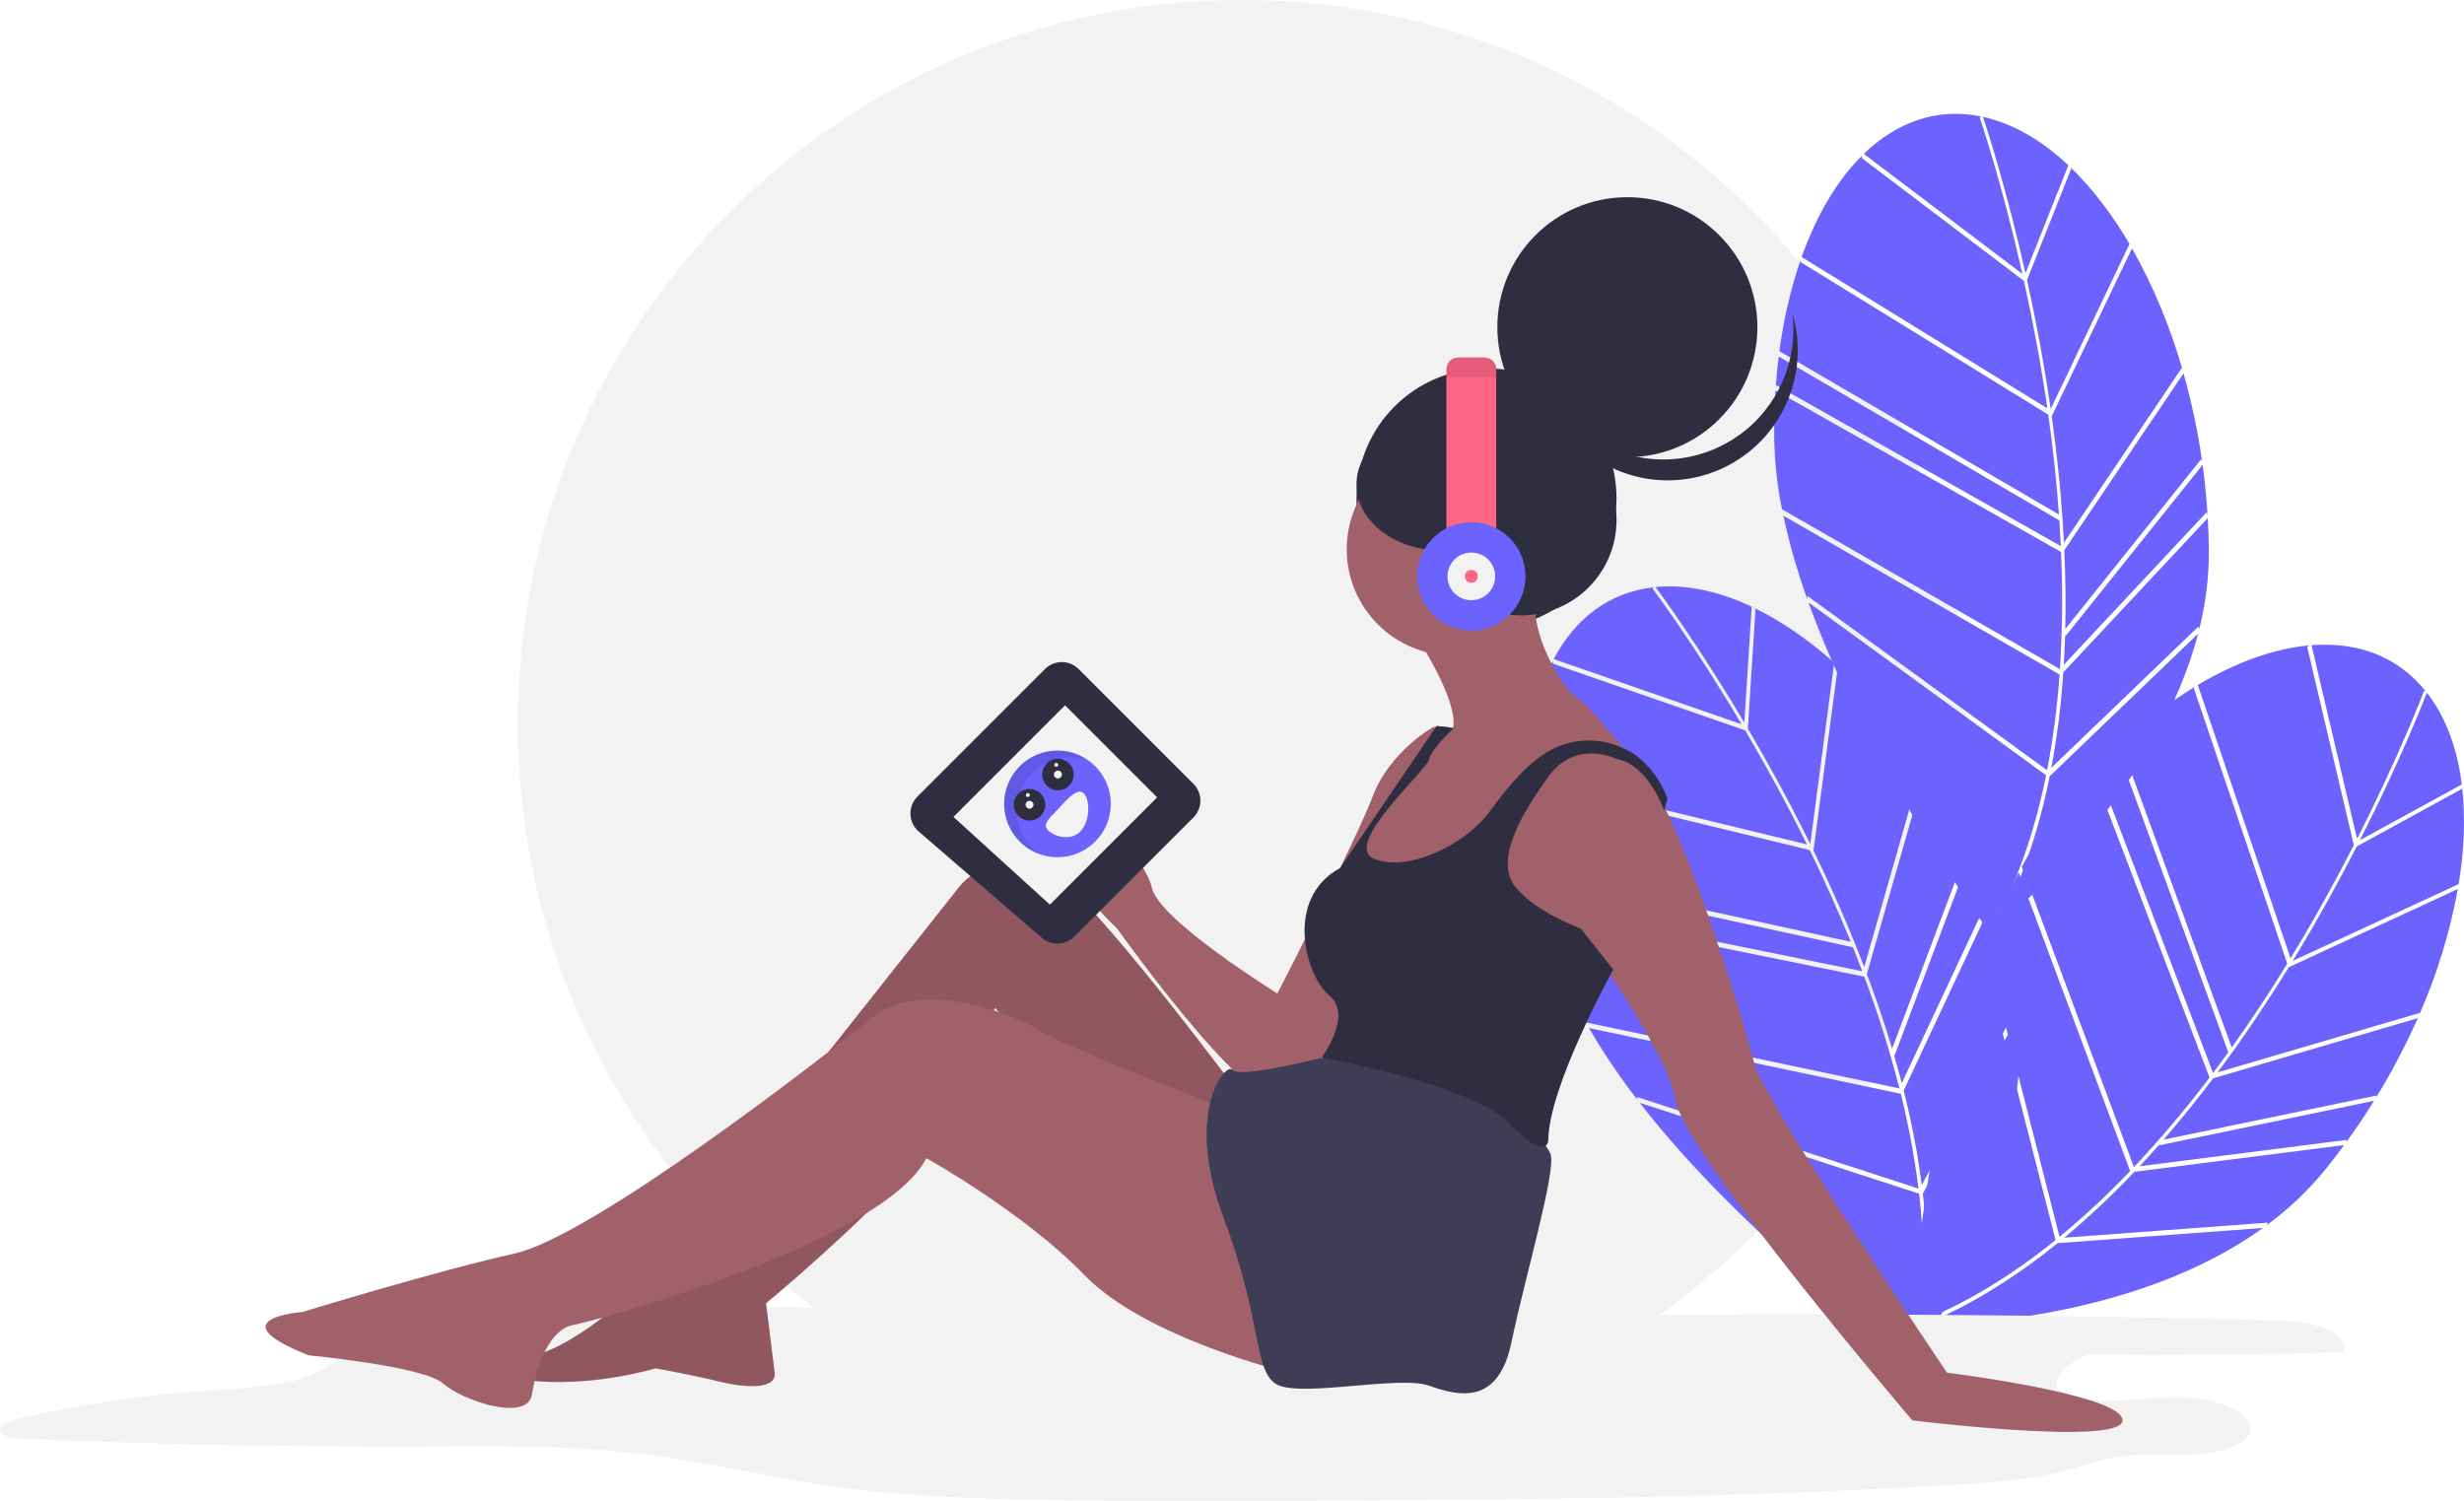
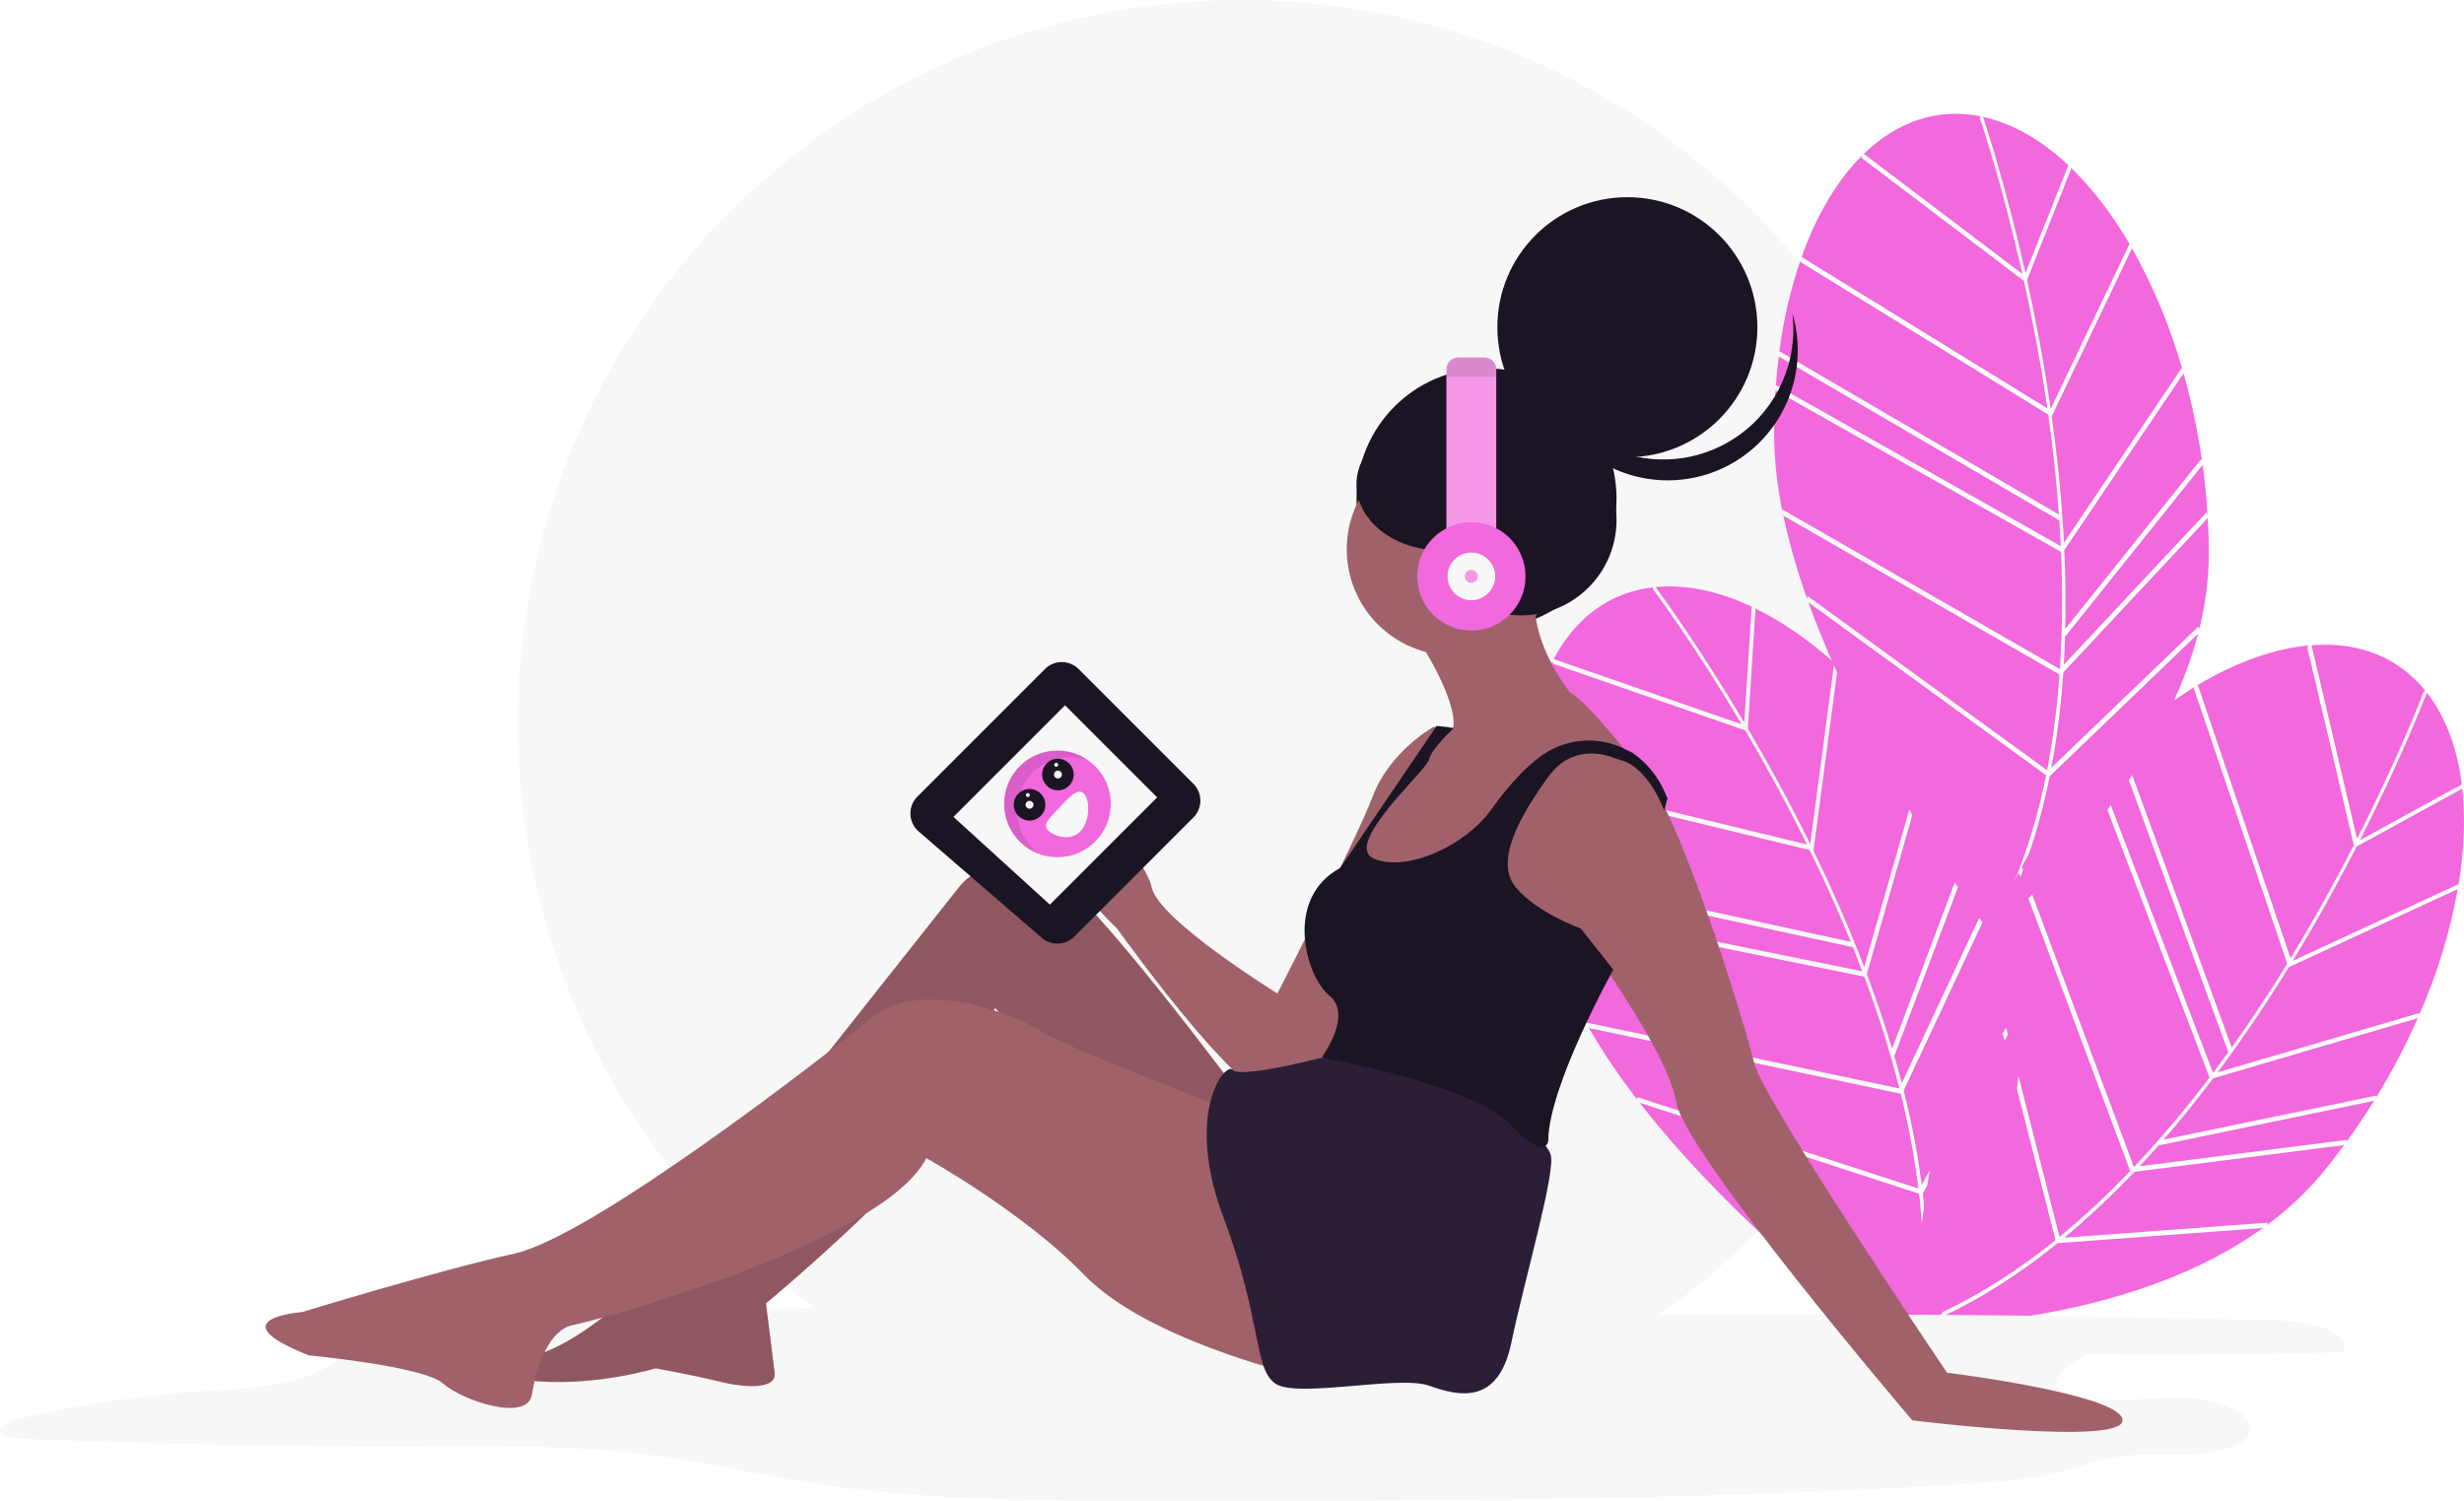
<svg xmlns="http://www.w3.org/2000/svg" id="ebf3a80a-68e4-4533-be35-e3aec350643c" data-name="Layer 1" width="1137.096" height="692.552" viewBox="0 0 1137.096 692.552">
-   <circle cx="573" cy="334" r="334" fill="#f2f2f2" />
-   <path d="M987.306,181.52,966.881,232.953c3.952,17.89,7.818,38.066,10.92,59.549l36.366-76.104.596.918c-8.331-14.399-17.805-26.822-28.085-36.643Z" transform="translate(-31.45212 -103.7239)" fill="#6c63ff" />
-   <path d="M966.182,229.816l19.786-49.821c-11.601-10.908-24.213-18.503-37.371-21.855-.685-.174-1.366-.327-2.047-.477C948.137,162.384,957.27,190.158,966.182,229.816Z" transform="translate(-31.45212 -103.7239)" fill="#6c63ff" />
-   <path d="M1049.753,340.152l.459,1.141q-.731-11.648-2.298-23.047l-63.22,79.011-.23-.513q-.205,6.994-.615,13.798Z" transform="translate(-31.45212 -103.7239)" fill="#6c63ff" />
-   <path d="M1038.213,273.69l.532,1.048a258.753,258.753,0,0,0-23.41-56.414l-37.059,77.554q4.224,30.224,5.653,58.33Z" transform="translate(-31.45212 -103.7239)" fill="#6c63ff" />
-   <path d="M862.48,223.416a216.052,216.052,0,0,0-9.869,42.413l129.016,75.374c-1.154-16.236-2.901-31.77-4.927-46.125L862.341,224.636Z" transform="translate(-31.45212 -103.7239)" fill="#6c63ff" />
-   <path d="M850.907,282.67l.117-1.228,131.463,74.332q-.279-5.982-.672-11.86L852.322,268.262l.126-1.226Q851.463,274.666,850.907,282.67Z" transform="translate(-31.45212 -103.7239)" fill="#6c63ff" />
-   <path d="M1047.216,315.683l.494,1.1a309.002,309.002,0,0,0-8.595-40.756l-55.018,81.607q.847,18.747.426,36.402Z" transform="translate(-31.45212 -103.7239)" fill="#6c63ff" />
-   <path d="M977.336,461.997c-5.245,26.029-13.289,49.241-24.064,69.369,15.066-12.846,74.88-67.247,92.583-135.206Z" transform="translate(-31.45212 -103.7239)" fill="#6c63ff" />
-   <path d="M854.425,341.702a298.925,298.925,0,0,0,11.045,38.461l.205-1.33,110.48,80.358a371.631,371.631,0,0,0,5.753-44.166Z" transform="translate(-31.45212 -103.7239)" fill="#6c63ff" />
-   <path d="M964.757,230.161c-9.653-42.904-19.546-71.742-19.689-72.155l.619-.531c-20.213-4.154-38.809,2.443-54.116,17.259Z" transform="translate(-31.45212 -103.7239)" fill="#6c63ff" />
-   <path d="M983.616,414.05c-.095,1.406-.184,2.818-.293,4.212A369.22,369.22,0,0,1,978.1,458.098l67.869-65.214.423,1.129a146.38,146.38,0,0,0,4.421-36.679q-.081-7.287-.507-14.512Z" transform="translate(-31.45212 -103.7239)" fill="#6c63ff" />
-   <path d="M976.289,292.214c-3.082-21.238-6.91-41.174-10.818-58.855L890.605,176.66l.195-1.181c-11.43,11.351-20.978,27.335-27.939,46.867Z" transform="translate(-31.45212 -103.7239)" fill="#6c63ff" />
-   <path d="M975.7,461.505,866.028,381.735c27.181,75.315,80.19,147.67,83.584,152.263C962.174,511.948,970.494,487.22,975.7,461.505Z" transform="translate(-31.45212 -103.7239)" fill="#6c63ff" />
-   <path d="M982.024,412.491l.063-.067a501.541,501.541,0,0,0,.517-53.985l-131.786-74.515q-.705,10.848-.589,22.307a179.711,179.711,0,0,0,3.584,32.519Z" transform="translate(-31.45212 -103.7239)" fill="#6c63ff" />
-   <path d="M1167.585,467.774l-48.536,26.586c-8.367,16.299-18.257,34.304-29.571,52.83l76.549-35.42-.126,1.087c2.767-16.404,3.394-32.014,1.741-46.135Z" transform="translate(-31.45212 -103.7239)" fill="#6c63ff" />
-   <path d="M1120.512,491.498l47.016-25.752c-1.978-15.801-6.847-29.694-14.843-40.668-.416-.571-.844-1.123-1.273-1.673C1149.623,428.053,1138.942,455.27,1120.512,491.498Z" transform="translate(-31.45212 -103.7239)" fill="#6c63ff" />
-   <path d="M1114.503,629.781l-.374,1.171q6.866-9.438,12.93-19.217l-99.085,20.531.15-.542q-4.619,5.256-9.274,10.235Z" transform="translate(-31.45212 -103.7239)" fill="#6c63ff" />
-   <path d="M1148.006,571.232l-.259,1.147a258.753,258.753,0,0,0,17.952-58.381l-78.008,36.094q-16.024,25.972-32.85,48.531Z" transform="translate(-31.45212 -103.7239)" fill="#6c63ff" />
-   <path d="M1044.723,420.426a216.052,216.052,0,0,0-34.653,26.371l51.293,140.341c9.467-13.241,18.029-26.32,25.624-38.667l-43.149-127.193Z" transform="translate(-31.45212 -103.7239)" fill="#6c63ff" />
-   <path d="M998.017,458.681l.873-.871,53.841,141.098q3.6-4.785,7.047-9.563L1008.296,448.487l.878-.864Q1003.55,452.871,998.017,458.681Z" transform="translate(-31.45212 -103.7239)" fill="#6c63ff" />
-   <path d="M1128.156,609.317l-.321,1.162a309.003,309.003,0,0,0,19.375-36.872l-94.424,27.762q-11.305,14.979-22.89,28.308Z" transform="translate(-31.45212 -103.7239)" fill="#6c63ff" />
-   <path d="M981.014,677.436c-20.642,16.702-41.642,29.448-62.778,38.078,19.798-.285,100.563-4.033,157.543-45.084Z" transform="translate(-31.45212 -103.7239)" fill="#6c63ff" />
-   <path d="M963.076,506.391a298.924,298.924,0,0,0-16.024,36.666l1.006-.894L981.895,674.52a371.626,371.626,0,0,0,32.6-30.347Z" transform="translate(-31.45212 -103.7239)" fill="#6c63ff" />
-   <path d="M1119.194,490.855c19.93-39.201,30.704-67.721,30.857-68.131l.815-.014c-12.918-16.092-31.448-22.871-52.688-21.223Z" transform="translate(-31.45212 -103.7239)" fill="#6c63ff" />
-   <path d="M1016.432,644.513c-.97,1.022-1.939,2.053-2.912,3.057a369.223,369.223,0,0,1-29.431,27.35l93.867-6.939-.395,1.139a146.38,146.38,0,0,0,26.8-25.43q4.585-5.664,8.865-11.5Z" transform="translate(-31.45212 -103.7239)" fill="#6c63ff" />
-   <path d="M1088.497,546.003c11.172-18.323,20.94-36.119,29.207-52.23l-21.497-91.419.903-.785c-16.043,1.452-33.592,7.673-51.411,18.277Z" transform="translate(-31.45212 -103.7239)" fill="#6c63ff" />
-   <path d="M980.068,676.013,946.478,544.625c-27.103,75.343-32.425,164.88-32.74,170.583C937.476,706.237,959.657,692.499,980.068,676.013Z" transform="translate(-31.45212 -103.7239)" fill="#6c63ff" />
-   <path d="M1016.2,642.296l.092-.012a501.536,501.536,0,0,0,34.83-41.249L997.148,459.59q-7.462,7.905-14.681,16.805a179.711,179.711,0,0,0-17.981,27.332Z" transform="translate(-31.45212 -103.7239)" fill="#6c63ff" />
-   <path d="M841.586,384.755l-3.527,55.228c9.288,15.793,19.201,33.785,28.792,53.258l11.061-83.618.851.688c-12.374-11.118-25.224-20.005-38.036-26.168Z" transform="translate(-31.45212 -103.7239)" fill="#6c63ff" />
-   <path d="M836.425,437.215l3.417-53.497c-14.405-6.788-28.747-10.113-42.296-9.234-.705.046-1.4.111-2.094.179C798.421,378.662,815.691,402.254,836.425,437.215Z" transform="translate(-31.45212 -103.7239)" fill="#6c63ff" />
-   <path d="M950.008,516.316l.789.943q-4.296-10.852-9.309-21.208l-35.702,94.683-.378-.416q1.967,6.715,3.68,13.312Z" transform="translate(-31.45212 -103.7239)" fill="#6c63ff" />
-   <path d="M918.49,456.675l.83.832A258.753,258.753,0,0,0,879.619,411.092l-11.273,85.211q13.359,27.438,23.406,53.726Z" transform="translate(-31.45212 -103.7239)" fill="#6c63ff" />
-   <path d="M735.822,463.182a216.052,216.052,0,0,0,3.724,43.386l145.996,31.804c-6.116-15.084-12.579-29.318-18.943-42.343l-130.532-31.644Z" transform="translate(-31.45212 -103.7239)" fill="#6c63ff" />
-   <path d="M743.132,523.112l-.268-1.204,148.001,30.057q-2.114-5.603-4.305-11.072l-146.535-31.921-.259-1.205Q741.186,515.328,743.132,523.112Z" transform="translate(-31.45212 -103.7239)" fill="#6c63ff" />
-   <path d="M940.032,493.83l.81.893a309.003,309.003,0,0,0-20.772-36.104l-27.099,94.617q6.6,17.567,11.656,34.487Z" transform="translate(-31.45212 -103.7239)" fill="#6c63ff" />
-   <path d="M918.799,654.579c3.057,26.376,2.581,50.937-1.444,73.41,10.358-16.874,50.427-87.099,46.258-157.203Z" transform="translate(-31.45212 -103.7239)" fill="#6c63ff" />
-   <path d="M764.724,578.165a298.926,298.926,0,0,0,22.392,33.163L786.9,610l129.908,42.274a371.631,371.631,0,0,0-8.181-43.781Z" transform="translate(-31.45212 -103.7239)" fill="#6c63ff" />
-   <path d="M835.177,437.983c-22.442-37.819-40.764-62.187-41.028-62.536l.425-.696c-20.507,2.297-36.153,14.319-46.132,33.141Z" transform="translate(-31.45212 -103.7239)" fill="#6c63ff" />
-   <path d="M909.952,607.039c.344,1.367.696,2.737,1.023,4.096a369.221,369.221,0,0,1,7.345,39.5L962.709,567.636l.751.944a146.38,146.38,0,0,0-7.133-36.25q-2.329-6.905-4.967-13.644Z" transform="translate(-31.45212 -103.7239)" fill="#6c63ff" />
-   <path d="M865.324,493.434c-9.496-19.245-19.298-37.022-28.48-52.629L748.119,410.023l-.18-1.183c-7.362,14.328-11.502,32.48-12.084,53.208Z" transform="translate(-31.45212 -103.7239)" fill="#6c63ff" />
-   <path d="M917.091,654.616,788.133,612.652c49.13,63.226,121.907,115.652,126.555,118.971C919.819,706.77,920.089,680.681,917.091,654.616Z" transform="translate(-31.45212 -103.7239)" fill="#6c63ff" />
-   <path d="M907.955,606.048l.039-.084a501.537,501.537,0,0,0-16.195-51.501L743.434,524.332q2.683,10.534,6.335,21.396a179.711,179.711,0,0,0,13.46,29.819Z" transform="translate(-31.45212 -103.7239)" fill="#6c63ff" />
-   <path d="M773.269,710.909q151.461-1.787,302.912,2.049c8.686.22,17.699.503,25.369,2.803s13.573,7.235,11.475,11.975q-59.121,1.749-118.365,1.081c-8.601,4.213-18.044,10.559-12.758,16.24,3.658,3.932,12.687,5.102,20.583,5.111,14.301.017,28.659-2.331,42.749-.953s28.148,8.788,24.021,16.481c-3.134,5.842-15.025,8.734-25.846,9.25s-21.901-.557-32.478.826c-10.052,1.315-18.76,4.731-28.167,7.115-14.839,3.762-31.289,4.924-47.473,5.913-124.272,7.592-249.574,7.532-374.578,7.463-50.607-.028-101.901-.104-150.77-7.492-27.856-4.211-54.55-10.751-82.758-14.144-33.694-4.053-68.517-3.503-102.973-3.382q-90.735.32-181.316-3.497c-4.494-.189-10.01-.831-11.223-3.27-1.415-2.846,4.329-5.067,9.184-6.202a533.256,533.256,0,0,1,83.659-12.479c14.268-1.003,28.971-1.514,42.093-4.817s24.587-10.229,24.464-18.308c-.038-2.464-1.077-5.101.979-7.278,2.731-2.89,9.451-3.554,15.248-3.869,64.269-3.493,128.889-4.952,193.45-4.366,22.71.206,45.514.663,68.063-.867,18.476-1.253,36.573-3.827,54.782-5.987,24.442-2.9,130.811-17.923,146.327-5.733,11.616,9.125-12.366,11.094,18.788,14.817C715.834,712.633,745.756,711.234,773.269,710.909Z" transform="translate(-31.45212 -103.7239)" fill="#f2f2f2" />
-   <circle cx="686" cy="230" r="60" fill="#2f2e41" />
-   <circle cx="751" cy="151" r="60" fill="#2f2e41" />
-   <path d="M834.205,304.408a60.003,60.003,0,0,1-92.656-31.505,60.003,60.003,0,1,0,117.044-24.606A59.981,59.981,0,0,1,834.205,304.408Z" transform="translate(-31.45212 -103.7239)" fill="#2f2e41" />
+   <circle cx="573" cy="334" r="334" fill="#F7F7F7" />
+   <path d="M987.306,181.52,966.881,232.953c3.952,17.89,7.818,38.066,10.92,59.549l36.366-76.104.596.918c-8.331-14.399-17.805-26.822-28.085-36.643Z" transform="translate(-31.45212 -103.7239)" fill="#f268dd" />
+   <path d="M966.182,229.816l19.786-49.821c-11.601-10.908-24.213-18.503-37.371-21.855-.685-.174-1.366-.327-2.047-.477C948.137,162.384,957.27,190.158,966.182,229.816Z" transform="translate(-31.45212 -103.7239)" fill="#f268dd" />
+   <path d="M1049.753,340.152l.459,1.141q-.731-11.648-2.298-23.047l-63.22,79.011-.23-.513q-.205,6.994-.615,13.798Z" transform="translate(-31.45212 -103.7239)" fill="#f268dd" />
+   <path d="M1038.213,273.69l.532,1.048a258.753,258.753,0,0,0-23.41-56.414l-37.059,77.554q4.224,30.224,5.653,58.33Z" transform="translate(-31.45212 -103.7239)" fill="#f268dd" />
+   <path d="M862.48,223.416a216.052,216.052,0,0,0-9.869,42.413l129.016,75.374c-1.154-16.236-2.901-31.77-4.927-46.125L862.341,224.636Z" transform="translate(-31.45212 -103.7239)" fill="#f268dd" />
+   <path d="M850.907,282.67l.117-1.228,131.463,74.332q-.279-5.982-.672-11.86L852.322,268.262l.126-1.226Q851.463,274.666,850.907,282.67Z" transform="translate(-31.45212 -103.7239)" fill="#f268dd" />
+   <path d="M1047.216,315.683l.494,1.1a309.002,309.002,0,0,0-8.595-40.756l-55.018,81.607q.847,18.747.426,36.402Z" transform="translate(-31.45212 -103.7239)" fill="#f268dd" />
+   <path d="M977.336,461.997c-5.245,26.029-13.289,49.241-24.064,69.369,15.066-12.846,74.88-67.247,92.583-135.206Z" transform="translate(-31.45212 -103.7239)" fill="#f268dd" />
+   <path d="M854.425,341.702a298.925,298.925,0,0,0,11.045,38.461l.205-1.33,110.48,80.358a371.631,371.631,0,0,0,5.753-44.166Z" transform="translate(-31.45212 -103.7239)" fill="#f268dd" />
+   <path d="M964.757,230.161c-9.653-42.904-19.546-71.742-19.689-72.155l.619-.531c-20.213-4.154-38.809,2.443-54.116,17.259Z" transform="translate(-31.45212 -103.7239)" fill="#f268dd" />
+   <path d="M983.616,414.05c-.095,1.406-.184,2.818-.293,4.212A369.22,369.22,0,0,1,978.1,458.098l67.869-65.214.423,1.129a146.38,146.38,0,0,0,4.421-36.679q-.081-7.287-.507-14.512Z" transform="translate(-31.45212 -103.7239)" fill="#f268dd" />
+   <path d="M976.289,292.214c-3.082-21.238-6.91-41.174-10.818-58.855L890.605,176.66l.195-1.181c-11.43,11.351-20.978,27.335-27.939,46.867Z" transform="translate(-31.45212 -103.7239)" fill="#f268dd" />
+   <path d="M975.7,461.505,866.028,381.735c27.181,75.315,80.19,147.67,83.584,152.263C962.174,511.948,970.494,487.22,975.7,461.505Z" transform="translate(-31.45212 -103.7239)" fill="#f268dd" />
+   <path d="M982.024,412.491l.063-.067a501.541,501.541,0,0,0,.517-53.985l-131.786-74.515q-.705,10.848-.589,22.307a179.711,179.711,0,0,0,3.584,32.519Z" transform="translate(-31.45212 -103.7239)" fill="#f268dd" />
+   <path d="M1167.585,467.774l-48.536,26.586c-8.367,16.299-18.257,34.304-29.571,52.83l76.549-35.42-.126,1.087c2.767-16.404,3.394-32.014,1.741-46.135Z" transform="translate(-31.45212 -103.7239)" fill="#f268dd" />
+   <path d="M1120.512,491.498l47.016-25.752c-1.978-15.801-6.847-29.694-14.843-40.668-.416-.571-.844-1.123-1.273-1.673C1149.623,428.053,1138.942,455.27,1120.512,491.498Z" transform="translate(-31.45212 -103.7239)" fill="#f268dd" />
+   <path d="M1114.503,629.781l-.374,1.171q6.866-9.438,12.93-19.217l-99.085,20.531.15-.542q-4.619,5.256-9.274,10.235Z" transform="translate(-31.45212 -103.7239)" fill="#f268dd" />
+   <path d="M1148.006,571.232l-.259,1.147a258.753,258.753,0,0,0,17.952-58.381l-78.008,36.094q-16.024,25.972-32.85,48.531Z" transform="translate(-31.45212 -103.7239)" fill="#f268dd" />
+   <path d="M1044.723,420.426a216.052,216.052,0,0,0-34.653,26.371l51.293,140.341c9.467-13.241,18.029-26.32,25.624-38.667l-43.149-127.193Z" transform="translate(-31.45212 -103.7239)" fill="#f268dd" />
+   <path d="M998.017,458.681l.873-.871,53.841,141.098q3.6-4.785,7.047-9.563L1008.296,448.487l.878-.864Q1003.55,452.871,998.017,458.681Z" transform="translate(-31.45212 -103.7239)" fill="#f268dd" />
+   <path d="M1128.156,609.317l-.321,1.162a309.003,309.003,0,0,0,19.375-36.872l-94.424,27.762q-11.305,14.979-22.89,28.308Z" transform="translate(-31.45212 -103.7239)" fill="#f268dd" />
+   <path d="M981.014,677.436c-20.642,16.702-41.642,29.448-62.778,38.078,19.798-.285,100.563-4.033,157.543-45.084Z" transform="translate(-31.45212 -103.7239)" fill="#f268dd" />
+   <path d="M963.076,506.391a298.924,298.924,0,0,0-16.024,36.666l1.006-.894L981.895,674.52a371.626,371.626,0,0,0,32.6-30.347Z" transform="translate(-31.45212 -103.7239)" fill="#f268dd" />
+   <path d="M1119.194,490.855c19.93-39.201,30.704-67.721,30.857-68.131l.815-.014c-12.918-16.092-31.448-22.871-52.688-21.223Z" transform="translate(-31.45212 -103.7239)" fill="#f268dd" />
+   <path d="M1016.432,644.513c-.97,1.022-1.939,2.053-2.912,3.057a369.223,369.223,0,0,1-29.431,27.35l93.867-6.939-.395,1.139a146.38,146.38,0,0,0,26.8-25.43q4.585-5.664,8.865-11.5Z" transform="translate(-31.45212 -103.7239)" fill="#f268dd" />
+   <path d="M1088.497,546.003c11.172-18.323,20.94-36.119,29.207-52.23l-21.497-91.419.903-.785c-16.043,1.452-33.592,7.673-51.411,18.277Z" transform="translate(-31.45212 -103.7239)" fill="#f268dd" />
+   <path d="M980.068,676.013,946.478,544.625c-27.103,75.343-32.425,164.88-32.74,170.583C937.476,706.237,959.657,692.499,980.068,676.013Z" transform="translate(-31.45212 -103.7239)" fill="#f268dd" />
+   <path d="M1016.2,642.296l.092-.012a501.536,501.536,0,0,0,34.83-41.249L997.148,459.59q-7.462,7.905-14.681,16.805a179.711,179.711,0,0,0-17.981,27.332Z" transform="translate(-31.45212 -103.7239)" fill="#f268dd" />
+   <path d="M841.586,384.755l-3.527,55.228c9.288,15.793,19.201,33.785,28.792,53.258l11.061-83.618.851.688c-12.374-11.118-25.224-20.005-38.036-26.168Z" transform="translate(-31.45212 -103.7239)" fill="#f268dd" />
+   <path d="M836.425,437.215l3.417-53.497c-14.405-6.788-28.747-10.113-42.296-9.234-.705.046-1.4.111-2.094.179C798.421,378.662,815.691,402.254,836.425,437.215Z" transform="translate(-31.45212 -103.7239)" fill="#f268dd" />
+   <path d="M950.008,516.316l.789.943q-4.296-10.852-9.309-21.208l-35.702,94.683-.378-.416q1.967,6.715,3.68,13.312Z" transform="translate(-31.45212 -103.7239)" fill="#f268dd" />
+   <path d="M918.49,456.675l.83.832A258.753,258.753,0,0,0,879.619,411.092l-11.273,85.211q13.359,27.438,23.406,53.726Z" transform="translate(-31.45212 -103.7239)" fill="#f268dd" />
+   <path d="M735.822,463.182a216.052,216.052,0,0,0,3.724,43.386l145.996,31.804c-6.116-15.084-12.579-29.318-18.943-42.343l-130.532-31.644Z" transform="translate(-31.45212 -103.7239)" fill="#f268dd" />
+   <path d="M743.132,523.112l-.268-1.204,148.001,30.057q-2.114-5.603-4.305-11.072l-146.535-31.921-.259-1.205Q741.186,515.328,743.132,523.112Z" transform="translate(-31.45212 -103.7239)" fill="#f268dd" />
+   <path d="M940.032,493.83l.81.893a309.003,309.003,0,0,0-20.772-36.104l-27.099,94.617q6.6,17.567,11.656,34.487Z" transform="translate(-31.45212 -103.7239)" fill="#f268dd" />
+   <path d="M918.799,654.579c3.057,26.376,2.581,50.937-1.444,73.41,10.358-16.874,50.427-87.099,46.258-157.203Z" transform="translate(-31.45212 -103.7239)" fill="#f268dd" />
+   <path d="M764.724,578.165a298.926,298.926,0,0,0,22.392,33.163L786.9,610l129.908,42.274a371.631,371.631,0,0,0-8.181-43.781Z" transform="translate(-31.45212 -103.7239)" fill="#f268dd" />
+   <path d="M835.177,437.983c-22.442-37.819-40.764-62.187-41.028-62.536l.425-.696c-20.507,2.297-36.153,14.319-46.132,33.141Z" transform="translate(-31.45212 -103.7239)" fill="#f268dd" />
+   <path d="M909.952,607.039c.344,1.367.696,2.737,1.023,4.096a369.221,369.221,0,0,1,7.345,39.5L962.709,567.636l.751.944a146.38,146.38,0,0,0-7.133-36.25q-2.329-6.905-4.967-13.644Z" transform="translate(-31.45212 -103.7239)" fill="#f268dd" />
+   <path d="M865.324,493.434c-9.496-19.245-19.298-37.022-28.48-52.629L748.119,410.023l-.18-1.183c-7.362,14.328-11.502,32.48-12.084,53.208Z" transform="translate(-31.45212 -103.7239)" fill="#f268dd" />
+   <path d="M917.091,654.616,788.133,612.652c49.13,63.226,121.907,115.652,126.555,118.971C919.819,706.77,920.089,680.681,917.091,654.616Z" transform="translate(-31.45212 -103.7239)" fill="#f268dd" />
+   <path d="M907.955,606.048l.039-.084a501.537,501.537,0,0,0-16.195-51.501L743.434,524.332q2.683,10.534,6.335,21.396a179.711,179.711,0,0,0,13.46,29.819Z" transform="translate(-31.45212 -103.7239)" fill="#f268dd" />
+   <path d="M773.269,710.909q151.461-1.787,302.912,2.049c8.686.22,17.699.503,25.369,2.803s13.573,7.235,11.475,11.975q-59.121,1.749-118.365,1.081c-8.601,4.213-18.044,10.559-12.758,16.24,3.658,3.932,12.687,5.102,20.583,5.111,14.301.017,28.659-2.331,42.749-.953s28.148,8.788,24.021,16.481c-3.134,5.842-15.025,8.734-25.846,9.25s-21.901-.557-32.478.826c-10.052,1.315-18.76,4.731-28.167,7.115-14.839,3.762-31.289,4.924-47.473,5.913-124.272,7.592-249.574,7.532-374.578,7.463-50.607-.028-101.901-.104-150.77-7.492-27.856-4.211-54.55-10.751-82.758-14.144-33.694-4.053-68.517-3.503-102.973-3.382q-90.735.32-181.316-3.497c-4.494-.189-10.01-.831-11.223-3.27-1.415-2.846,4.329-5.067,9.184-6.202a533.256,533.256,0,0,1,83.659-12.479c14.268-1.003,28.971-1.514,42.093-4.817s24.587-10.229,24.464-18.308c-.038-2.464-1.077-5.101.979-7.278,2.731-2.89,9.451-3.554,15.248-3.869,64.269-3.493,128.889-4.952,193.45-4.366,22.71.206,45.514.663,68.063-.867,18.476-1.253,36.573-3.827,54.782-5.987,24.442-2.9,130.811-17.923,146.327-5.733,11.616,9.125-12.366,11.094,18.788,14.817C715.834,712.633,745.756,711.234,773.269,710.909Z" transform="translate(-31.45212 -103.7239)" fill="#F7F7F7" />
+   <circle cx="686" cy="230" r="60" fill="#1B1423" />
+   <circle cx="751" cy="151" r="60" fill="#1B1423" />
+   <path d="M834.205,304.408a60.003,60.003,0,0,1-92.656-31.505,60.003,60.003,0,1,0,117.044-24.606A59.981,59.981,0,0,1,834.205,304.408Z" transform="translate(-31.45212 -103.7239)" fill="#1B1423" />
  <circle cx="670.5" cy="253.5" r="49" fill="#a0616a" />
  <path d="M684.952,397.224s20,30,17,43c0,0-13,6-13,8s-12,21-12,21l-14,19-6,25h29l32-25,31-34s21-10,32-2l6,5s-21-28-31-34c0,0-18-22-16-44Z" transform="translate(-31.45212 -103.7239)" fill="#a0616a" />
  <path d="M692.952,439.224s-20,11-28,32-44,91-44,91-3,45-1,47,25-20,29-26,20-78,20-78l26-42,5-24Z" transform="translate(-31.45212 -103.7239)" fill="#a0616a" />
  <path d="M629.952,565.224l-9-3s-55-34-58-49-47-65-48-38,32,57,32,57,72,101,76,72Z" transform="translate(-31.45212 -103.7239)" fill="#a0616a" />
  <path d="M720.952,496.224s1,28,40,38c0,0,40,54,44,78s109,147,109,147,97,12,97,0-81-22-81-22-85-126-89-143-42-143-60-142c0,0-17-8-27-2S720.952,496.224,720.952,496.224Z" transform="translate(-31.45212 -103.7239)" fill="#a0616a" />
  <path d="M603.952,609.224s-70-94-85-100-34-10-45,4-141,178-141,178-46,47-69,38c0,0-12,10,16,12s54-6,54-6,17,3,29,6,27,4,26-4l-4-32s103-85,106-121c0,0-2-17,0-15s44,47,63,57,66,24,66,24Z" transform="translate(-31.45212 -103.7239)" fill="#a0616a" />
  <path d="M603.952,609.224s-70-94-85-100-34-10-45,4-141,178-141,178-46,47-69,38c0,0-12,10,16,12s54-6,54-6,17,3,29,6,27,4,26-4l-4-32s103-85,106-121c0,0-2-17,0-15s44,47,63,57,66,24,66,24Z" transform="translate(-31.45212 -103.7239)" opacity="0.1" />
  <path d="M614.952,622.224s-92-35-104-43-55-24-77-6-129,101-165,109-98,27-98,27-40,3,3,20c0,0,53,5,62,13s39,18,41,5,8-30,19-32,143-38,163-77c0,0,45,25,73,54s94,45,94,45Z" transform="translate(-31.45212 -103.7239)" fill="#a0616a" />
-   <path d="M647.952,590.224s-43.835,11.652-47.418,7.326-22.582,19.674-4.582,67.674,14,70,24,77,57-4,71,1,32,9,38-20,21-80,18-87-19-23-19-23l-33-17Z" transform="translate(-31.45212 -103.7239)" fill="#3f3d56" />
-   <path d="M799.452,477.724s-6.962-19.501-19.885-23.157a33.204,33.204,0,0,1-3.226-1.058c-4.855-1.927-19.663-6.135-30.388,8.715-13,18-25,39-15,51s30,19,30,19l15,19s-30,54-30,79c0,0-1,10-18-8s-86.569-30.445-86.569-30.445,14.569-19.555,3.569-28.555-21.071-44.848,4.965-58.924L694.452,438.724l8,1s-10.5,9.5-11.5,14.5-41,40-25,46,42-7,53-22c6.05-8.25,14.52-19.525,25.244-26.671a37.389,37.389,0,0,1,37.399-2.008l3.358,1.679h0a42.838,42.838,0,0,1,14.808,18.22l1.192,2.78Z" transform="translate(-31.45212 -103.7239)" fill="#2f2e41" />
-   <circle cx="702" cy="240" r="44" fill="#2f2e41" />
-   <ellipse cx="665" cy="223.5" rx="39" ry="30.5" fill="#2f2e41" />
+   <path d="M647.952,590.224s-43.835,11.652-47.418,7.326-22.582,19.674-4.582,67.674,14,70,24,77,57-4,71,1,32,9,38-20,21-80,18-87-19-23-19-23l-33-17Z" transform="translate(-31.45212 -103.7239)" fill="#2A1F37" />
+   <path d="M799.452,477.724s-6.962-19.501-19.885-23.157a33.204,33.204,0,0,1-3.226-1.058c-4.855-1.927-19.663-6.135-30.388,8.715-13,18-25,39-15,51s30,19,30,19l15,19s-30,54-30,79c0,0-1,10-18-8s-86.569-30.445-86.569-30.445,14.569-19.555,3.569-28.555-21.071-44.848,4.965-58.924L694.452,438.724l8,1s-10.5,9.5-11.5,14.5-41,40-25,46,42-7,53-22c6.05-8.25,14.52-19.525,25.244-26.671a37.389,37.389,0,0,1,37.399-2.008l3.358,1.679h0a42.838,42.838,0,0,1,14.808,18.22l1.192,2.78Z" transform="translate(-31.45212 -103.7239)" fill="#1B1423" />
+   <circle cx="702" cy="240" r="44" fill="#1B1423" />
+   <ellipse cx="665" cy="223.5" rx="39" ry="30.5" fill="#1B1423" />
  <ellipse cx="679.5" cy="271.5" rx="6.5" ry="11.5" fill="#a0616a" />
-   <path d="M721.952,274.084v79.64h-23v-79.64a5.36,5.36,0,0,1,5.36-5.36h12.28A5.36,5.36,0,0,1,721.952,274.084Z" transform="translate(-31.45212 -103.7239)" fill="#ff6584" />
-   <circle cx="679" cy="266" r="25" fill="#6c63ff" />
-   <circle cx="679" cy="266" r="11" fill="#f2f2f2" />
-   <circle cx="679" cy="266" r="3" fill="#ff6584" />
+   <path d="M721.952,274.084v79.64h-23v-79.64a5.36,5.36,0,0,1,5.36-5.36h12.28A5.36,5.36,0,0,1,721.952,274.084Z" transform="translate(-31.45212 -103.7239)" fill="#F497E6" />
+   <circle cx="679" cy="266" r="25" fill="#f268dd" />
+   <circle cx="679" cy="266" r="11" fill="#F7F7F7" />
+   <circle cx="679" cy="266" r="3" fill="#F497E6" />
  <path d="M721.952,274.084v3.64h-23v-3.64a5.36,5.36,0,0,1,5.36-5.36h12.28A5.36,5.36,0,0,1,721.952,274.084Z" transform="translate(-31.45212 -103.7239)" opacity="0.1" />
-   <path d="M454.806,471.37l58.88-58.88a10.983,10.983,0,0,1,15.532,0l52.968,52.968a10.983,10.983,0,0,1,0,15.532L527.172,536.004a10.983,10.983,0,0,1-14.946.545l-56.834-49.101A10.983,10.983,0,0,1,454.806,471.37Z" transform="translate(-31.45212 -103.7239)" fill="#2f2e41" />
-   <polygon points="440 377 491.5 325.5 534 368 484.5 417.5 440 377" fill="#f2f2f2" />
-   <circle cx="488" cy="371" r="24.611" fill="#6c63ff" />
+   <path d="M454.806,471.37l58.88-58.88a10.983,10.983,0,0,1,15.532,0l52.968,52.968a10.983,10.983,0,0,1,0,15.532L527.172,536.004a10.983,10.983,0,0,1-14.946.545l-56.834-49.101A10.983,10.983,0,0,1,454.806,471.37Z" transform="translate(-31.45212 -103.7239)" fill="#1B1423" />
+   <polygon points="440 377 491.5 325.5 534 368 484.5 417.5 440 377" fill="#F7F7F7" />
+   <circle cx="488" cy="371" r="24.611" fill="#f268dd" />
  <path d="M508.498,495.7a24.611,24.611,0,0,1,25.071-41.134,24.61,24.61,0,1,0-22.335,43.356A24.781,24.781,0,0,1,508.498,495.7Z" transform="translate(-31.45212 -103.7239)" opacity="0.1" />
-   <path d="M531.552,469.833c2.935,2.758,3.09,12.685-1.391,17.454s-11.902,2.575-14.837-.183-.273-5.034,4.209-9.804S528.617,467.076,531.552,469.833Z" transform="translate(-31.45212 -103.7239)" fill="#f2f2f2" />
-   <circle cx="475.115" cy="371.401" r="7.292" fill="#2f2e41" />
-   <circle cx="488.223" cy="357.451" r="7.292" fill="#2f2e41" />
-   <circle cx="475.115" cy="371.401" r="1.823" fill="#f2f2f2" />
-   <circle cx="474.331" cy="366.912" r="0.912" fill="#f2f2f2" />
-   <circle cx="487.438" cy="352.962" r="0.912" fill="#f2f2f2" />
-   <circle cx="488.223" cy="357.451" r="1.823" fill="#f2f2f2" />
+   <path d="M531.552,469.833c2.935,2.758,3.09,12.685-1.391,17.454s-11.902,2.575-14.837-.183-.273-5.034,4.209-9.804S528.617,467.076,531.552,469.833Z" transform="translate(-31.45212 -103.7239)" fill="#F7F7F7" />
+   <circle cx="475.115" cy="371.401" r="7.292" fill="#1B1423" />
+   <circle cx="488.223" cy="357.451" r="7.292" fill="#1B1423" />
+   <circle cx="475.115" cy="371.401" r="1.823" fill="#F7F7F7" />
+   <circle cx="474.331" cy="366.912" r="0.912" fill="#F7F7F7" />
+   <circle cx="487.438" cy="352.962" r="0.912" fill="#F7F7F7" />
+   <circle cx="488.223" cy="357.451" r="1.823" fill="#F7F7F7" />
</svg>
